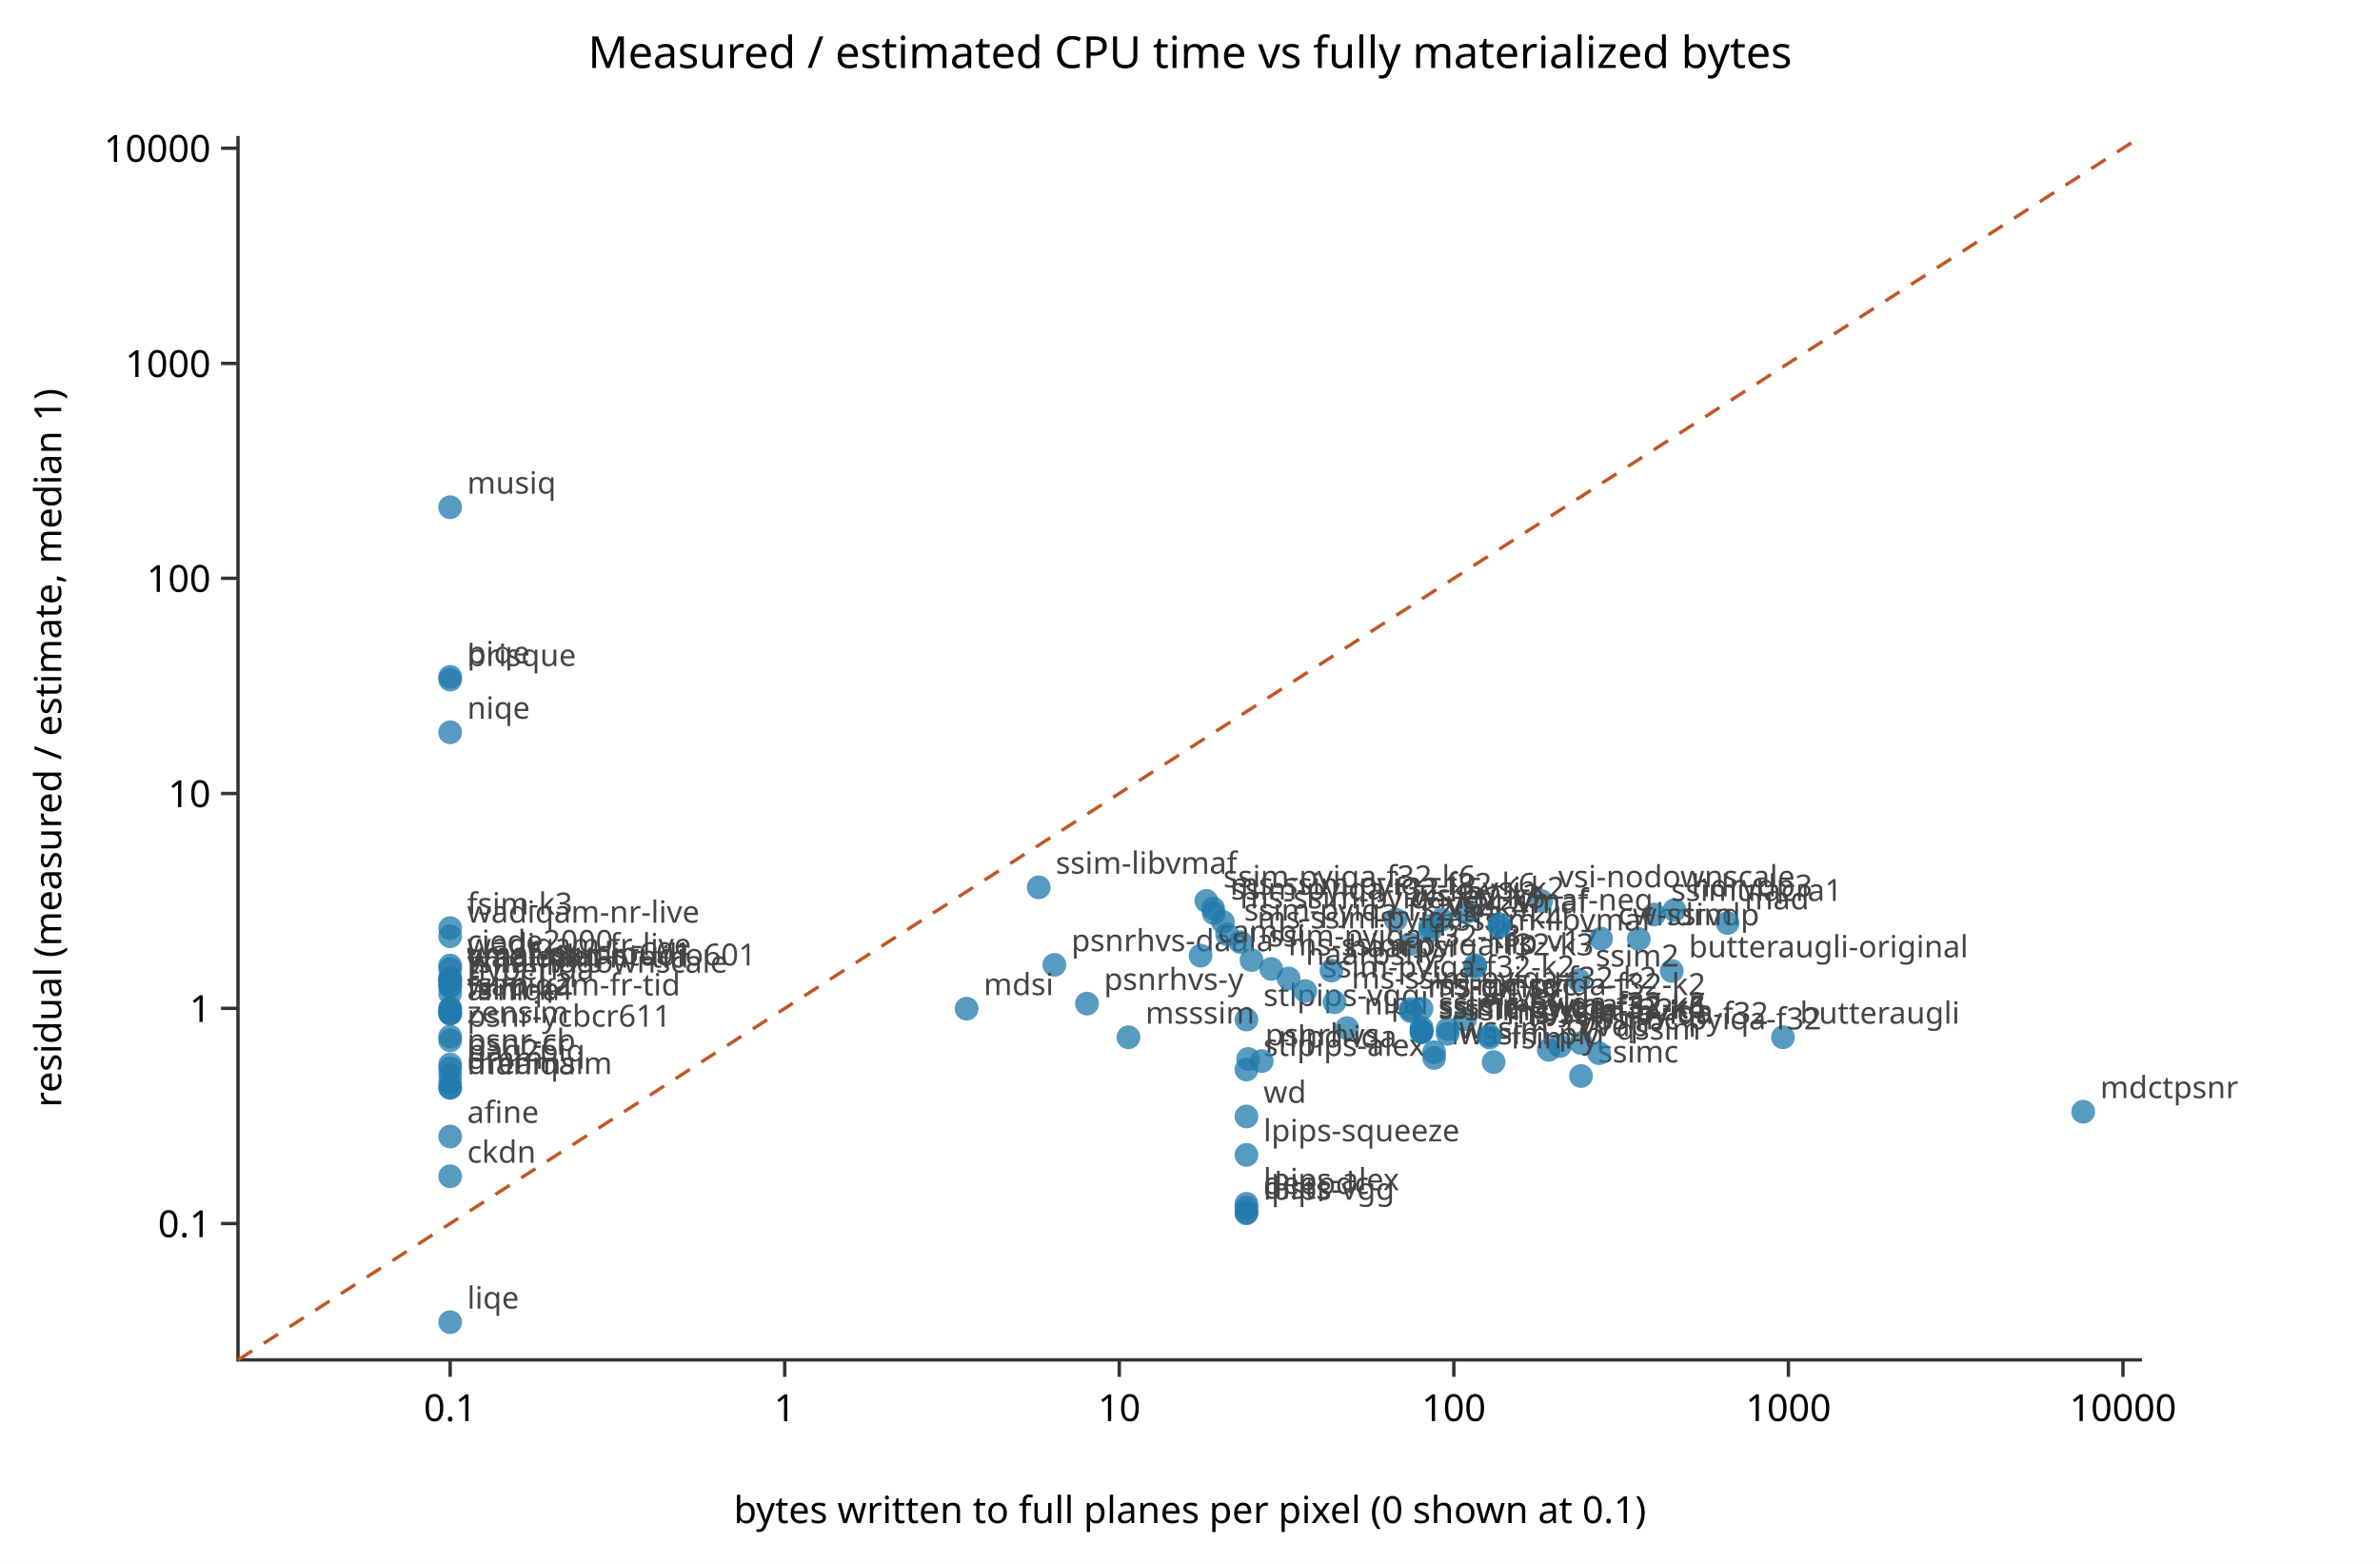
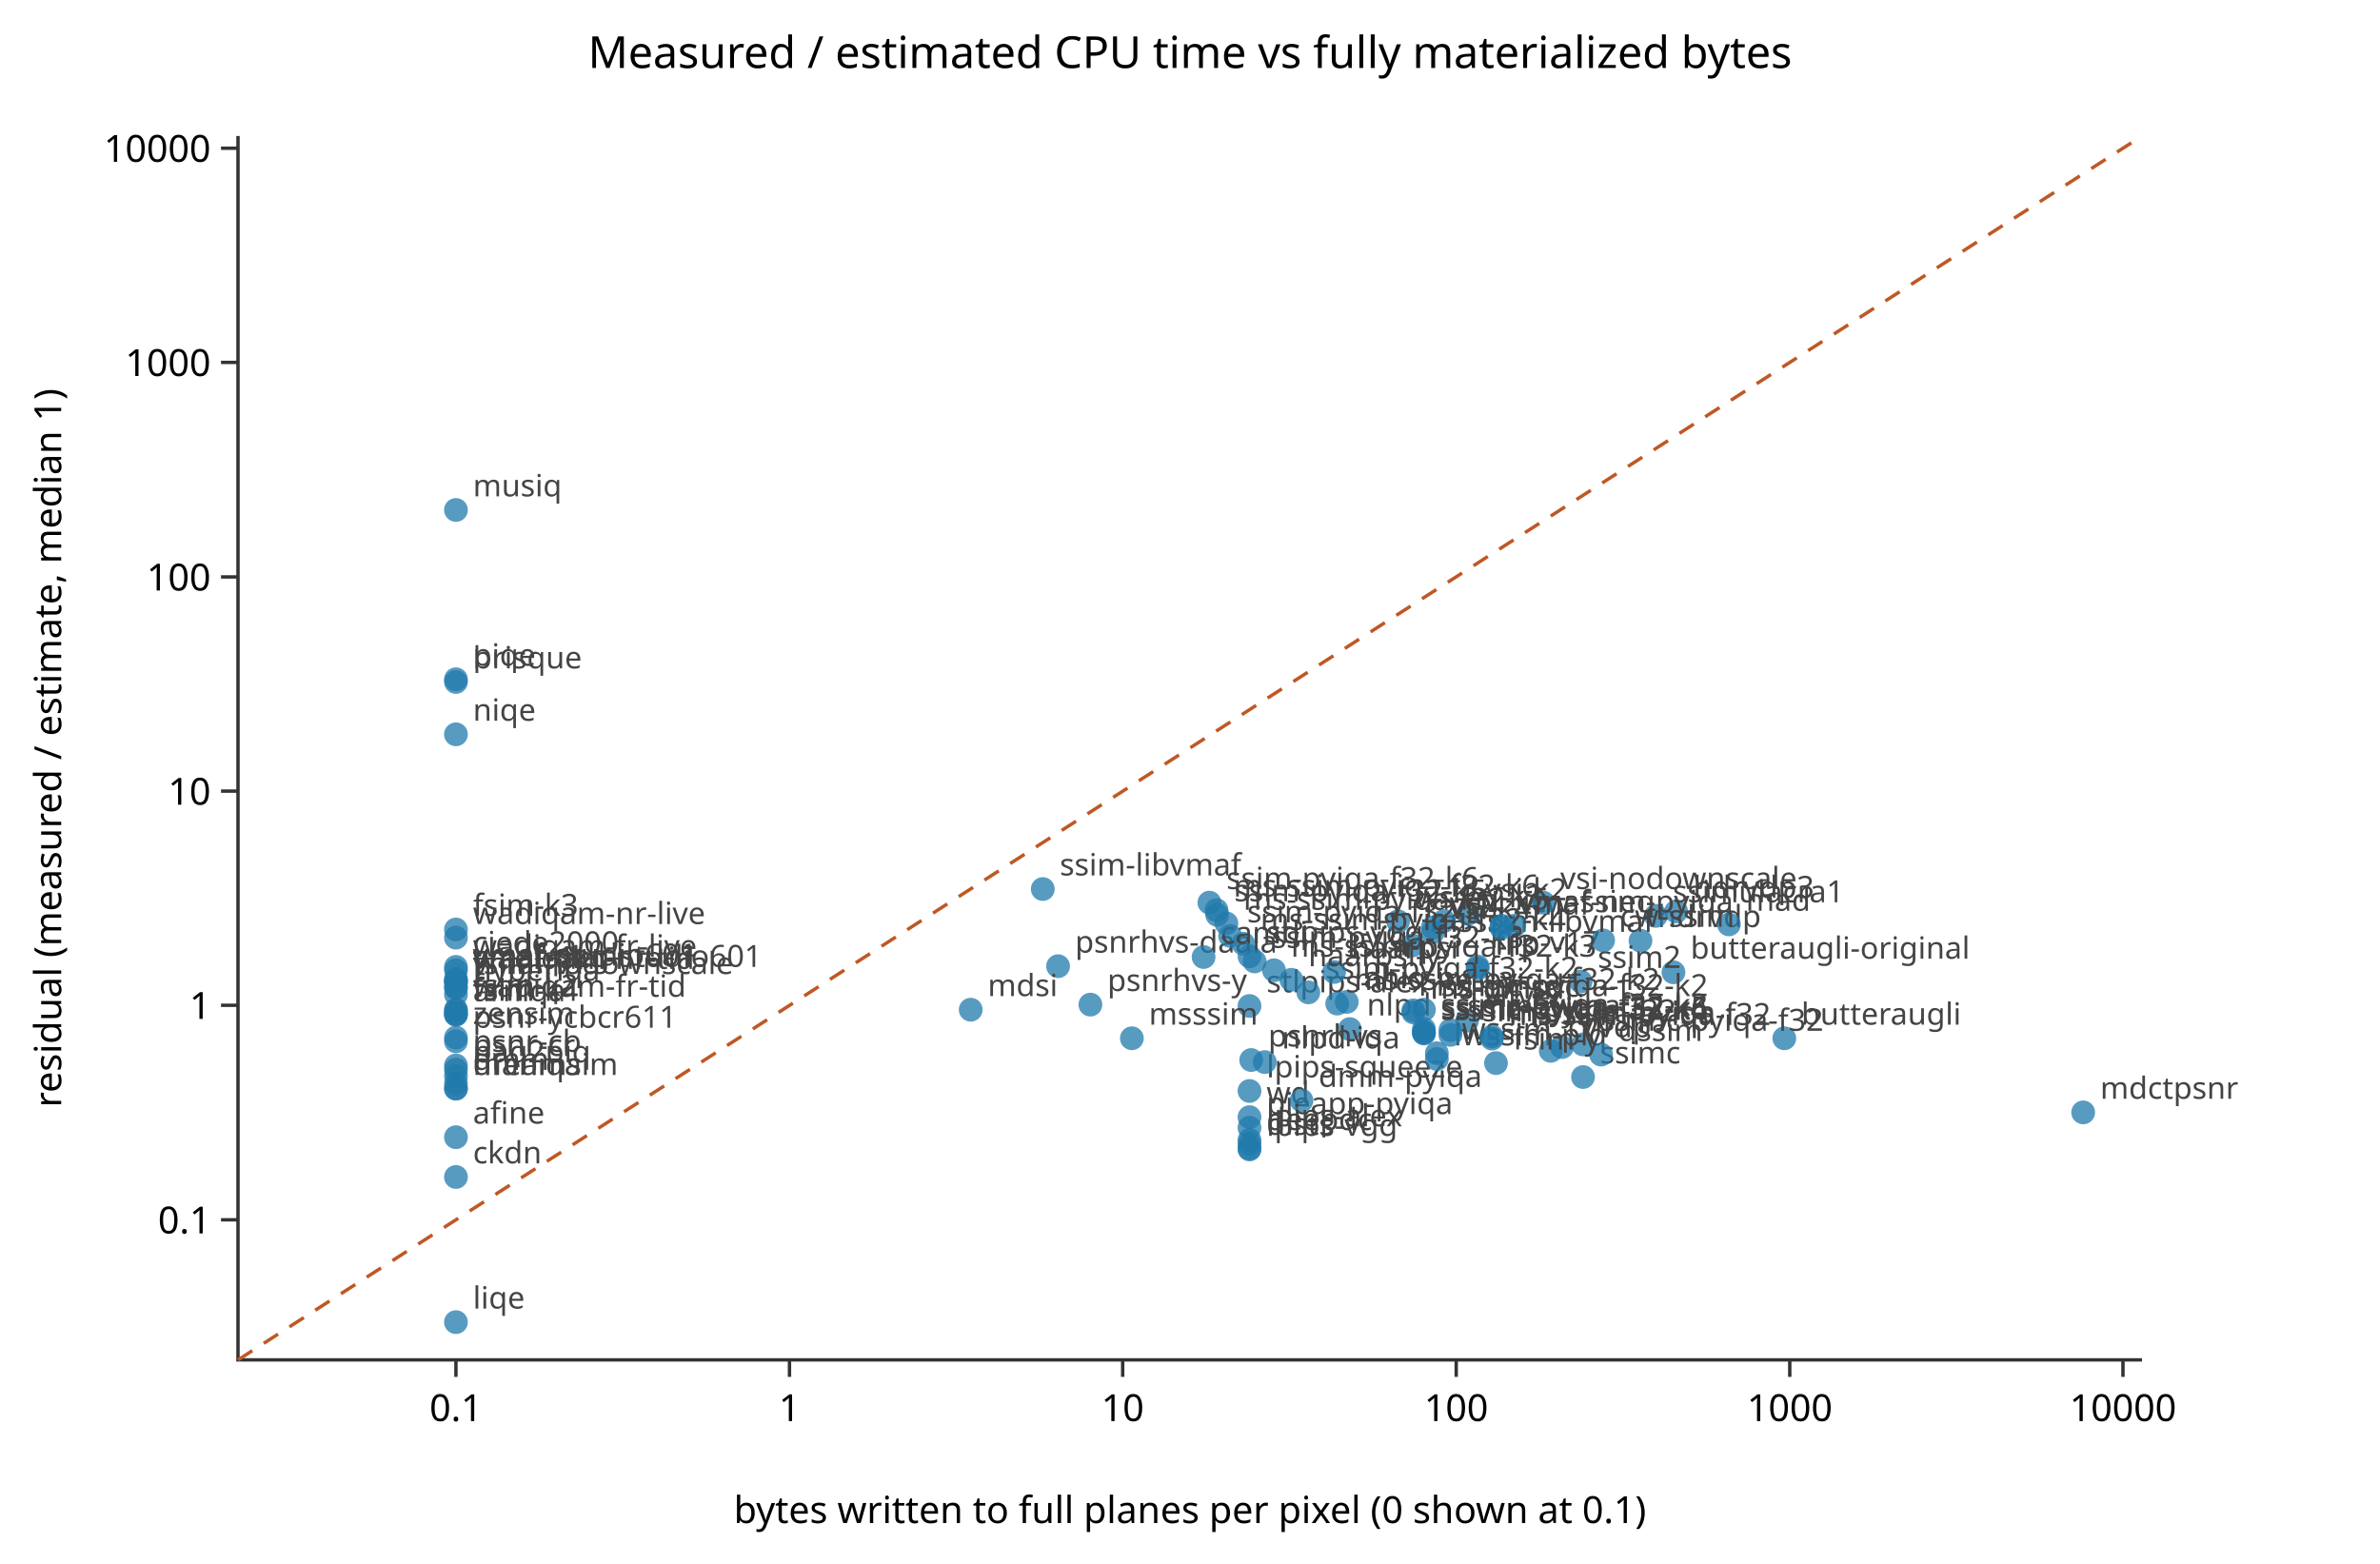
<svg xmlns="http://www.w3.org/2000/svg" viewBox="0 0 700 460" font-family="sans-serif" font-size="11">
  <rect width="700" height="460" fill="white" />
  <text x="350" y="20" text-anchor="middle" font-size="13">Measured / estimated CPU time vs fully materialized bytes</text>
  <path d="M70 40V400H630" fill="none" stroke="#333" />
-   <path d="M132.4 400v5" stroke="#333" />
-   <text x="132.4" y="418" text-anchor="middle">0.1</text>
-   <path d="M230.8 400v5" stroke="#333" />
-   <text x="230.8" y="418" text-anchor="middle">1</text>
-   <path d="M329.2 400v5" stroke="#333" />
-   <text x="329.2" y="418" text-anchor="middle">10</text>
-   <path d="M427.6 400v5" stroke="#333" />
-   <text x="427.6" y="418" text-anchor="middle">100</text>
-   <path d="M526.0 400v5" stroke="#333" />
-   <text x="526.0" y="418" text-anchor="middle">1000</text>
+   <path d="M134.1 400v5" stroke="#333" />
+   <text x="134.1" y="418" text-anchor="middle">0.1</text>
+   <path d="M232.2 400v5" stroke="#333" />
+   <text x="232.2" y="418" text-anchor="middle">1</text>
+   <path d="M330.2 400v5" stroke="#333" />
+   <text x="330.2" y="418" text-anchor="middle">10</text>
+   <path d="M428.3 400v5" stroke="#333" />
+   <text x="428.3" y="418" text-anchor="middle">100</text>
+   <path d="M526.4 400v5" stroke="#333" />
+   <text x="526.4" y="418" text-anchor="middle">1000</text>
  <path d="M624.4 400v5" stroke="#333" />
  <text x="624.4" y="418" text-anchor="middle">10000</text>
-   <path d="M65 359.9h5" stroke="#333" />
-   <text x="62" y="363.9" text-anchor="end">0.1</text>
-   <path d="M65 296.6h5" stroke="#333" />
-   <text x="62" y="300.6" text-anchor="end">1</text>
-   <path d="M65 233.4h5" stroke="#333" />
-   <text x="62" y="237.4" text-anchor="end">10</text>
-   <path d="M65 170.1h5" stroke="#333" />
-   <text x="62" y="174.1" text-anchor="end">100</text>
-   <path d="M65 106.9h5" stroke="#333" />
-   <text x="62" y="110.9" text-anchor="end">1000</text>
+   <path d="M65 358.8h5" stroke="#333" />
+   <text x="62" y="362.8" text-anchor="end">0.1</text>
+   <path d="M65 295.7h5" stroke="#333" />
+   <text x="62" y="299.7" text-anchor="end">1</text>
+   <path d="M65 232.7h5" stroke="#333" />
+   <text x="62" y="236.7" text-anchor="end">10</text>
+   <path d="M65 169.7h5" stroke="#333" />
+   <text x="62" y="173.7" text-anchor="end">100</text>
+   <path d="M65 106.6h5" stroke="#333" />
+   <text x="62" y="110.6" text-anchor="end">1000</text>
  <path d="M65 43.6h5" stroke="#333" />
  <text x="62" y="47.6" text-anchor="end">10000</text>
  <path d="M70.0 400.0L630.0 40.0" stroke="#bf5825" stroke-dasharray="5 4" />
-   <circle cx="366.6" cy="355.2" r="3.5" fill="#2179ac" fill-opacity=".75" />
-   <text x="371.6" y="351.2" font-size="9" fill="#444">deepdc</text>
-   <circle cx="366.6" cy="356.6" r="3.5" fill="#2179ac" fill-opacity=".75" />
-   <text x="371.6" y="352.6" font-size="9" fill="#444">dists</text>
-   <circle cx="366.6" cy="356.9" r="3.5" fill="#2179ac" fill-opacity=".75" />
-   <text x="371.6" y="352.9" font-size="9" fill="#444">lpips-vgg</text>
-   <circle cx="366.6" cy="328.4" r="3.5" fill="#2179ac" fill-opacity=".75" />
-   <text x="371.6" y="324.4" font-size="9" fill="#444">wd</text>
-   <circle cx="132.4" cy="318.4" r="3.5" fill="#2179ac" fill-opacity=".75" />
-   <text x="137.4" y="314.4" font-size="9" fill="#444">dmm</text>
-   <circle cx="132.4" cy="334.3" r="3.5" fill="#2179ac" fill-opacity=".75" />
-   <text x="137.4" y="330.3" font-size="9" fill="#444">afine</text>
-   <circle cx="366.6" cy="299.9" r="3.5" fill="#2179ac" fill-opacity=".75" />
-   <text x="371.6" y="295.9" font-size="9" fill="#444">stlpips-vgg</text>
-   <circle cx="132.4" cy="320.0" r="3.5" fill="#2179ac" fill-opacity=".75" />
-   <text x="137.4" y="316.0" font-size="9" fill="#444">maniqa</text>
-   <circle cx="132.4" cy="292.2" r="3.5" fill="#2179ac" fill-opacity=".75" />
-   <text x="137.4" y="288.2" font-size="9" fill="#444">hyperiqa</text>
-   <circle cx="366.6" cy="314.6" r="3.5" fill="#2179ac" fill-opacity=".75" />
-   <text x="371.6" y="310.6" font-size="9" fill="#444">stlpips-alex</text>
-   <circle cx="132.4" cy="285.0" r="3.5" fill="#2179ac" fill-opacity=".75" />
-   <text x="137.4" y="281.0" font-size="9" fill="#444">wadiqam-fr-live</text>
-   <circle cx="132.4" cy="296.8" r="3.5" fill="#2179ac" fill-opacity=".75" />
-   <text x="137.4" y="292.8" font-size="9" fill="#444">wadiqam-fr-tid</text>
-   <circle cx="132.4" cy="275.4" r="3.5" fill="#2179ac" fill-opacity=".75" />
-   <text x="137.4" y="271.4" font-size="9" fill="#444">wadiqam-nr-live</text>
-   <circle cx="132.4" cy="288.6" r="3.5" fill="#2179ac" fill-opacity=".75" />
-   <text x="137.4" y="284.6" font-size="9" fill="#444">wadiqam-nr-tid</text>
-   <circle cx="132.4" cy="388.9" r="3.5" fill="#2179ac" fill-opacity=".75" />
-   <text x="137.4" y="384.9" font-size="9" fill="#444">liqe</text>
-   <circle cx="366.6" cy="354.1" r="3.5" fill="#2179ac" fill-opacity=".75" />
-   <text x="371.6" y="350.1" font-size="9" fill="#444">lpips-alex</text>
-   <circle cx="132.4" cy="319.9" r="3.5" fill="#2179ac" fill-opacity=".75" />
-   <text x="137.4" y="315.9" font-size="9" fill="#444">dreamsim</text>
-   <circle cx="132.4" cy="316.2" r="3.5" fill="#2179ac" fill-opacity=".75" />
-   <text x="137.4" y="312.2" font-size="9" fill="#444">paq2piq</text>
-   <circle cx="366.6" cy="339.7" r="3.5" fill="#2179ac" fill-opacity=".75" />
-   <text x="371.6" y="335.7" font-size="9" fill="#444">lpips-squeeze</text>
-   <circle cx="132.4" cy="298.2" r="3.5" fill="#2179ac" fill-opacity=".75" />
-   <text x="137.4" y="294.2" font-size="9" fill="#444">arniqa</text>
-   <circle cx="612.7" cy="327.0" r="3.5" fill="#2179ac" fill-opacity=".75" />
-   <text x="617.7" y="323.0" font-size="9" fill="#444">mdctpsnr</text>
-   <circle cx="132.4" cy="346.0" r="3.5" fill="#2179ac" fill-opacity=".75" />
-   <text x="137.4" y="342.0" font-size="9" fill="#444">ckdn</text>
-   <circle cx="482.0" cy="276.2" r="3.5" fill="#2179ac" fill-opacity=".75" />
-   <text x="487.0" y="272.2" font-size="9" fill="#444">hdrvdp</text>
-   <circle cx="508.1" cy="271.5" r="3.5" fill="#2179ac" fill-opacity=".75" />
-   <text x="513.1" y="267.5" font-size="9" fill="#444">mad</text>
-   <circle cx="492.5" cy="267.7" r="3.5" fill="#2179ac" fill-opacity=".75" />
-   <text x="497.5" y="263.7" font-size="9" fill="#444">hdrvdp3</text>
-   <circle cx="132.4" cy="290.1" r="3.5" fill="#2179ac" fill-opacity=".75" />
-   <text x="137.4" y="286.1" font-size="9" fill="#444">fsim-nodownscale</text>
-   <circle cx="486.5" cy="269.0" r="3.5" fill="#2179ac" fill-opacity=".75" />
-   <text x="491.5" y="265.0" font-size="9" fill="#444">ssimulacra1</text>
-   <circle cx="524.4" cy="305.1" r="3.5" fill="#2179ac" fill-opacity=".75" />
-   <text x="529.4" y="301.1" font-size="9" fill="#444">butteraugli</text>
-   <circle cx="491.7" cy="285.6" r="3.5" fill="#2179ac" fill-opacity=".75" />
-   <text x="496.7" y="281.6" font-size="9" fill="#444">butteraugli-original</text>
-   <circle cx="430.9" cy="299.8" r="3.5" fill="#2179ac" fill-opacity=".75" />
-   <text x="435.9" y="295.8" font-size="9" fill="#444">vifvec</text>
-   <circle cx="433.9" cy="284.5" r="3.5" fill="#2179ac" fill-opacity=".75" />
-   <text x="438.9" y="280.5" font-size="9" fill="#444">flip</text>
-   <circle cx="433.9" cy="283.9" r="3.5" fill="#2179ac" fill-opacity=".75" />
-   <text x="438.9" y="279.9" font-size="9" fill="#444">flip-v17</text>
-   <circle cx="464.3" cy="288.3" r="3.5" fill="#2179ac" fill-opacity=".75" />
-   <text x="469.3" y="284.3" font-size="9" fill="#444">ssim2</text>
-   <circle cx="465.0" cy="316.5" r="3.5" fill="#2179ac" fill-opacity=".75" />
-   <text x="470.0" y="312.5" font-size="9" fill="#444">ssimc</text>
-   <circle cx="465.0" cy="306.8" r="3.5" fill="#2179ac" fill-opacity=".75" />
-   <text x="470.0" y="302.8" font-size="9" fill="#444">ssimc-pyiqa-f32</text>
-   <circle cx="132.4" cy="304.9" r="3.5" fill="#2179ac" fill-opacity=".75" />
-   <text x="137.4" y="300.9" font-size="9" fill="#444">zensim</text>
-   <circle cx="458.8" cy="307.7" r="3.5" fill="#2179ac" fill-opacity=".75" />
-   <text x="463.8" y="303.7" font-size="9" fill="#444">vif</text>
-   <circle cx="421.8" cy="309.5" r="3.5" fill="#2179ac" fill-opacity=".75" />
-   <text x="426.8" y="305.5" font-size="9" fill="#444">iwssim</text>
-   <circle cx="421.8" cy="311.2" r="3.5" fill="#2179ac" fill-opacity=".75" />
-   <text x="426.8" y="307.2" font-size="9" fill="#444">iwssim-piq</text>
-   <circle cx="132.4" cy="296.6" r="3.5" fill="#2179ac" fill-opacity=".75" />
-   <text x="137.4" y="292.6" font-size="9" fill="#444">fsim-k2</text>
-   <circle cx="470.3" cy="309.8" r="3.5" fill="#2179ac" fill-opacity=".75" />
-   <text x="475.3" y="305.8" font-size="9" fill="#444">dssim</text>
-   <circle cx="455.5" cy="308.8" r="3.5" fill="#2179ac" fill-opacity=".75" />
-   <text x="460.5" y="304.8" font-size="9" fill="#444">cvvdp</text>
-   <circle cx="438.1" cy="304.6" r="3.5" fill="#2179ac" fill-opacity=".75" />
-   <text x="443.1" y="300.6" font-size="9" fill="#444">ms-ssim-pyiqa</text>
-   <circle cx="438.1" cy="305.2" r="3.5" fill="#2179ac" fill-opacity=".75" />
-   <text x="443.1" y="301.2" font-size="9" fill="#444">ms-ssim-pyiqa-f32</text>
-   <circle cx="470.9" cy="276.1" r="3.5" fill="#2179ac" fill-opacity=".75" />
-   <text x="475.9" y="272.1" font-size="9" fill="#444">cw-ssim</text>
-   <circle cx="414.7" cy="277.7" r="3.5" fill="#2179ac" fill-opacity=".75" />
-   <text x="419.7" y="273.7" font-size="9" fill="#444">msssim-libvmaf</text>
-   <circle cx="425.8" cy="302.7" r="3.5" fill="#2179ac" fill-opacity=".75" />
-   <text x="430.8" y="298.7" font-size="9" fill="#444">ssim-pyiqa</text>
-   <circle cx="425.8" cy="304.1" r="3.5" fill="#2179ac" fill-opacity=".75" />
-   <text x="430.8" y="300.1" font-size="9" fill="#444">ssim-pyiqa-f32</text>
-   <circle cx="132.4" cy="273.0" r="3.5" fill="#2179ac" fill-opacity=".75" />
-   <text x="137.4" y="269.0" font-size="9" fill="#444">fsim-k3</text>
-   <circle cx="396.2" cy="302.4" r="3.5" fill="#2179ac" fill-opacity=".75" />
-   <text x="401.2" y="298.4" font-size="9" fill="#444">nlpd</text>
-   <circle cx="331.9" cy="305.1" r="3.5" fill="#2179ac" fill-opacity=".75" />
-   <text x="336.9" y="301.1" font-size="9" fill="#444">msssim</text>
-   <circle cx="418.1" cy="296.7" r="3.5" fill="#2179ac" fill-opacity=".75" />
-   <text x="423.1" y="292.7" font-size="9" fill="#444">ssimc-pyiqa-f32-k2</text>
-   <circle cx="418.1" cy="302.3" r="3.5" fill="#2179ac" fill-opacity=".75" />
-   <text x="423.1" y="298.3" font-size="9" fill="#444">ssimc-pyiqa-f32-k3</text>
-   <circle cx="439.3" cy="312.4" r="3.5" fill="#2179ac" fill-opacity=".75" />
-   <text x="444.3" y="308.4" font-size="9" fill="#444">fsim-y</text>
-   <circle cx="418.1" cy="303.7" r="3.5" fill="#2179ac" fill-opacity=".75" />
-   <text x="423.1" y="299.7" font-size="9" fill="#444">ssimc-pyiqa-f32-k4</text>
-   <circle cx="132.4" cy="199.9" r="3.5" fill="#2179ac" fill-opacity=".75" />
-   <text x="137.4" y="195.9" font-size="9" fill="#444">brisque</text>
-   <circle cx="132.4" cy="149.2" r="3.5" fill="#2179ac" fill-opacity=".75" />
-   <text x="137.4" y="145.2" font-size="9" fill="#444">musiq</text>
-   <circle cx="418.1" cy="303.2" r="3.5" fill="#2179ac" fill-opacity=".75" />
-   <text x="423.1" y="299.2" font-size="9" fill="#444">ssimc-pyiqa-f32-k5</text>
-   <circle cx="418.1" cy="303.5" r="3.5" fill="#2179ac" fill-opacity=".75" />
-   <text x="423.1" y="299.5" font-size="9" fill="#444">ssimc-pyiqa-f32-k6</text>
-   <circle cx="453.3" cy="265.0" r="3.5" fill="#2179ac" fill-opacity=".75" />
-   <text x="458.3" y="261.0" font-size="9" fill="#444">vsi-nodownscale</text>
-   <circle cx="367.1" cy="311.5" r="3.5" fill="#2179ac" fill-opacity=".75" />
-   <text x="372.1" y="307.5" font-size="9" fill="#444">psnrhvs</text>
-   <circle cx="310.1" cy="283.8" r="3.5" fill="#2179ac" fill-opacity=".75" />
-   <text x="315.1" y="279.8" font-size="9" fill="#444">psnrhvs-daala</text>
-   <circle cx="132.4" cy="297.8" r="3.5" fill="#2179ac" fill-opacity=".75" />
-   <text x="137.4" y="293.8" font-size="9" fill="#444">fsim</text>
-   <circle cx="132.4" cy="298.1" r="3.5" fill="#2179ac" fill-opacity=".75" />
-   <text x="137.4" y="294.1" font-size="9" fill="#444">fsim-k4</text>
-   <circle cx="431.1" cy="268.4" r="3.5" fill="#2179ac" fill-opacity=".75" />
-   <text x="436.1" y="264.4" font-size="9" fill="#444">vsi-k2</text>
-   <circle cx="132.4" cy="215.4" r="3.5" fill="#2179ac" fill-opacity=".75" />
-   <text x="137.4" y="211.4" font-size="9" fill="#444">niqe</text>
-   <circle cx="424.0" cy="270.5" r="3.5" fill="#2179ac" fill-opacity=".75" />
-   <text x="429.0" y="266.5" font-size="9" fill="#444">vsi-k3</text>
-   <circle cx="410.5" cy="270.5" r="3.5" fill="#2179ac" fill-opacity=".75" />
-   <text x="415.5" y="266.5" font-size="9" fill="#444">ws-hv</text>
-   <circle cx="420.6" cy="272.4" r="3.5" fill="#2179ac" fill-opacity=".75" />
-   <text x="425.6" y="268.4" font-size="9" fill="#444">vsi</text>
-   <circle cx="420.6" cy="273.8" r="3.5" fill="#2179ac" fill-opacity=".75" />
-   <text x="425.6" y="269.8" font-size="9" fill="#444">vsi-k4</text>
-   <circle cx="132.4" cy="290.1" r="3.5" fill="#2179ac" fill-opacity=".75" />
-   <text x="137.4" y="286.1" font-size="9" fill="#444">vmaf-v1</text>
-   <circle cx="132.4" cy="284.0" r="3.5" fill="#2179ac" fill-opacity=".75" />
-   <text x="137.4" y="280.0" font-size="9" fill="#444">ciede2000</text>
-   <circle cx="392.5" cy="294.8" r="3.5" fill="#2179ac" fill-opacity=".75" />
-   <text x="397.5" y="290.8" font-size="9" fill="#444">ms-ssim-pyiqa-f32-k2</text>
-   <circle cx="414.9" cy="297.4" r="3.5" fill="#2179ac" fill-opacity=".75" />
-   <text x="419.9" y="293.4" font-size="9" fill="#444">ms-gmsd</text>
-   <circle cx="414.9" cy="296.8" r="3.5" fill="#2179ac" fill-opacity=".75" />
-   <text x="419.9" y="292.8" font-size="9" fill="#444">ms-gmsdc</text>
-   <circle cx="371.1" cy="312.1" r="3.5" fill="#2179ac" fill-opacity=".75" />
-   <text x="376.1" y="308.1" font-size="9" fill="#444">nlpd-iqa</text>
-   <circle cx="383.9" cy="291.5" r="3.5" fill="#2179ac" fill-opacity=".75" />
-   <text x="388.9" y="287.5" font-size="9" fill="#444">ssim-pyiqa-f32-k2</text>
-   <circle cx="132.4" cy="306.0" r="3.5" fill="#2179ac" fill-opacity=".75" />
-   <text x="137.4" y="302.0" font-size="9" fill="#444">psnr-ycbcr611</text>
-   <circle cx="319.7" cy="295.2" r="3.5" fill="#2179ac" fill-opacity=".75" />
-   <text x="324.7" y="291.2" font-size="9" fill="#444">psnrhvs-y</text>
-   <circle cx="391.6" cy="285.5" r="3.5" fill="#2179ac" fill-opacity=".75" />
-   <text x="396.6" y="281.5" font-size="9" fill="#444">haarpsi</text>
-   <circle cx="373.9" cy="285.0" r="3.5" fill="#2179ac" fill-opacity=".75" />
-   <text x="378.9" y="281.0" font-size="9" fill="#444">ms-ssim-pyiqa-f32-k3</text>
-   <circle cx="379.0" cy="287.8" r="3.5" fill="#2179ac" fill-opacity=".75" />
-   <text x="384.0" y="283.8" font-size="9" fill="#444">haarpsi-y</text>
-   <circle cx="368.1" cy="282.4" r="3.5" fill="#2179ac" fill-opacity=".75" />
-   <text x="373.1" y="278.4" font-size="9" fill="#444">ssim-pyiqa-f32-k3</text>
-   <circle cx="364.8" cy="277.1" r="3.5" fill="#2179ac" fill-opacity=".75" />
-   <text x="369.8" y="273.1" font-size="9" fill="#444">ms-ssim-pyiqa-f32-k4</text>
-   <circle cx="132.4" cy="288.4" r="3.5" fill="#2179ac" fill-opacity=".75" />
-   <text x="137.4" y="284.4" font-size="9" fill="#444">vmaf-4k</text>
-   <circle cx="132.4" cy="288.0" r="3.5" fill="#2179ac" fill-opacity=".75" />
-   <text x="137.4" y="284.0" font-size="9" fill="#444">vmaf-neg-studio601</text>
-   <circle cx="132.4" cy="287.6" r="3.5" fill="#2179ac" fill-opacity=".75" />
-   <text x="137.4" y="283.6" font-size="9" fill="#444">vmaf-studio601</text>
-   <circle cx="132.4" cy="313.1" r="3.5" fill="#2179ac" fill-opacity=".75" />
-   <text x="137.4" y="309.1" font-size="9" fill="#444">psnr-cb</text>
-   <circle cx="132.4" cy="314.3" r="3.5" fill="#2179ac" fill-opacity=".75" />
-   <text x="137.4" y="310.3" font-size="9" fill="#444">psnr-cr</text>
-   <circle cx="132.4" cy="199.1" r="3.5" fill="#2179ac" fill-opacity=".75" />
-   <text x="137.4" y="195.1" font-size="9" fill="#444">piqe</text>
-   <circle cx="360.9" cy="274.8" r="3.5" fill="#2179ac" fill-opacity=".75" />
-   <text x="365.9" y="270.8" font-size="9" fill="#444">ssim-pyiqa-f32-k4</text>
-   <circle cx="305.5" cy="261.0" r="3.5" fill="#2179ac" fill-opacity=".75" />
-   <text x="310.5" y="257.0" font-size="9" fill="#444">ssim-libvmaf</text>
-   <circle cx="353.1" cy="281.1" r="3.5" fill="#2179ac" fill-opacity=".75" />
-   <text x="358.1" y="277.1" font-size="9" fill="#444">cambi</text>
-   <circle cx="359.7" cy="271.2" r="3.5" fill="#2179ac" fill-opacity=".75" />
-   <text x="364.7" y="267.2" font-size="9" fill="#444">ms-ssim-pyiqa-f32-k5</text>
-   <circle cx="357.0" cy="268.6" r="3.5" fill="#2179ac" fill-opacity=".75" />
-   <text x="362.0" y="264.6" font-size="9" fill="#444">ssim-pyiqa-f32-k5</text>
-   <circle cx="356.8" cy="267.2" r="3.5" fill="#2179ac" fill-opacity=".75" />
-   <text x="361.8" y="263.2" font-size="9" fill="#444">ms-ssim-pyiqa-f32-k6</text>
-   <circle cx="354.8" cy="265.0" r="3.5" fill="#2179ac" fill-opacity=".75" />
-   <text x="359.8" y="261.0" font-size="9" fill="#444">ssim-pyiqa-f32-k6</text>
-   <circle cx="441.0" cy="272.6" r="3.5" fill="#2179ac" fill-opacity=".75" />
-   <text x="446.0" y="268.6" font-size="9" fill="#444">vmaf</text>
-   <circle cx="441.0" cy="271.8" r="3.5" fill="#2179ac" fill-opacity=".75" />
-   <text x="446.0" y="267.8" font-size="9" fill="#444">vmaf-neg</text>
-   <circle cx="284.3" cy="296.7" r="3.5" fill="#2179ac" fill-opacity=".75" />
-   <text x="289.3" y="292.7" font-size="9" fill="#444">mdsi</text>
+   <circle cx="396.1" cy="294.7" r="3.5" fill="#2179ac" fill-opacity=".75" />
+   <text x="401.1" y="290.7" font-size="9" fill="#444">ahiq-pyiqa</text>
+   <circle cx="367.5" cy="331.7" r="3.5" fill="#2179ac" fill-opacity=".75" />
+   <text x="372.5" y="327.7" font-size="9" fill="#444">pieapp-pyiqa</text>
+   <circle cx="367.5" cy="336.4" r="3.5" fill="#2179ac" fill-opacity=".75" />
+   <text x="372.5" y="332.4" font-size="9" fill="#444">deepdc</text>
+   <circle cx="367.5" cy="337.8" r="3.5" fill="#2179ac" fill-opacity=".75" />
+   <text x="372.5" y="333.8" font-size="9" fill="#444">dists</text>
+   <circle cx="367.5" cy="338.1" r="3.5" fill="#2179ac" fill-opacity=".75" />
+   <text x="372.5" y="334.1" font-size="9" fill="#444">lpips-vgg</text>
+   <circle cx="367.5" cy="328.6" r="3.5" fill="#2179ac" fill-opacity=".75" />
+   <text x="372.5" y="324.6" font-size="9" fill="#444">wd</text>
+   <circle cx="382.8" cy="323.7" r="3.5" fill="#2179ac" fill-opacity=".75" />
+   <text x="387.8" y="319.7" font-size="9" fill="#444">dmm-pyiqa</text>
+   <circle cx="134.1" cy="318.7" r="3.5" fill="#2179ac" fill-opacity=".75" />
+   <text x="139.1" y="314.7" font-size="9" fill="#444">dmm</text>
+   <circle cx="134.1" cy="334.5" r="3.5" fill="#2179ac" fill-opacity=".75" />
+   <text x="139.1" y="330.5" font-size="9" fill="#444">afine</text>
+   <circle cx="134.1" cy="320.2" r="3.5" fill="#2179ac" fill-opacity=".75" />
+   <text x="139.1" y="316.2" font-size="9" fill="#444">maniqa</text>
+   <circle cx="134.1" cy="292.5" r="3.5" fill="#2179ac" fill-opacity=".75" />
+   <text x="139.1" y="288.5" font-size="9" fill="#444">hyperiqa</text>
+   <circle cx="367.5" cy="281.3" r="3.5" fill="#2179ac" fill-opacity=".75" />
+   <text x="372.5" y="277.3" font-size="9" fill="#444">stlpips-vgg</text>
+   <circle cx="134.1" cy="285.4" r="3.5" fill="#2179ac" fill-opacity=".75" />
+   <text x="139.1" y="281.4" font-size="9" fill="#444">wadiqam-fr-live</text>
+   <circle cx="134.1" cy="297.2" r="3.5" fill="#2179ac" fill-opacity=".75" />
+   <text x="139.1" y="293.2" font-size="9" fill="#444">wadiqam-fr-tid</text>
+   <circle cx="134.1" cy="275.8" r="3.5" fill="#2179ac" fill-opacity=".75" />
+   <text x="139.1" y="271.8" font-size="9" fill="#444">wadiqam-nr-live</text>
+   <circle cx="134.1" cy="289.0" r="3.5" fill="#2179ac" fill-opacity=".75" />
+   <text x="139.1" y="285.0" font-size="9" fill="#444">wadiqam-nr-tid</text>
+   <circle cx="134.1" cy="388.9" r="3.5" fill="#2179ac" fill-opacity=".75" />
+   <text x="139.1" y="384.9" font-size="9" fill="#444">liqe</text>
+   <circle cx="134.1" cy="320.2" r="3.5" fill="#2179ac" fill-opacity=".75" />
+   <text x="139.1" y="316.2" font-size="9" fill="#444">dreamsim</text>
+   <circle cx="367.5" cy="295.9" r="3.5" fill="#2179ac" fill-opacity=".75" />
+   <text x="372.5" y="291.9" font-size="9" fill="#444">stlpips-alex</text>
+   <circle cx="134.1" cy="316.5" r="3.5" fill="#2179ac" fill-opacity=".75" />
+   <text x="139.1" y="312.5" font-size="9" fill="#444">paq2piq</text>
+   <circle cx="367.5" cy="335.3" r="3.5" fill="#2179ac" fill-opacity=".75" />
+   <text x="372.5" y="331.3" font-size="9" fill="#444">lpips-alex</text>
+   <circle cx="134.1" cy="298.5" r="3.5" fill="#2179ac" fill-opacity=".75" />
+   <text x="139.1" y="294.5" font-size="9" fill="#444">arniqa</text>
+   <circle cx="367.5" cy="320.9" r="3.5" fill="#2179ac" fill-opacity=".75" />
+   <text x="372.5" y="316.9" font-size="9" fill="#444">lpips-squeeze</text>
+   <circle cx="612.7" cy="327.2" r="3.5" fill="#2179ac" fill-opacity=".75" />
+   <text x="617.7" y="323.2" font-size="9" fill="#444">mdctpsnr</text>
+   <circle cx="134.1" cy="346.2" r="3.5" fill="#2179ac" fill-opacity=".75" />
+   <text x="139.1" y="342.2" font-size="9" fill="#444">ckdn</text>
+   <circle cx="482.5" cy="276.7" r="3.5" fill="#2179ac" fill-opacity=".75" />
+   <text x="487.5" y="272.7" font-size="9" fill="#444">hdrvdp</text>
+   <circle cx="508.5" cy="271.9" r="3.5" fill="#2179ac" fill-opacity=".75" />
+   <text x="513.5" y="267.9" font-size="9" fill="#444">mad</text>
+   <circle cx="493.0" cy="268.1" r="3.5" fill="#2179ac" fill-opacity=".75" />
+   <text x="498.0" y="264.1" font-size="9" fill="#444">hdrvdp3</text>
+   <circle cx="134.1" cy="290.5" r="3.5" fill="#2179ac" fill-opacity=".75" />
+   <text x="139.1" y="286.5" font-size="9" fill="#444">fsim-nodownscale</text>
+   <circle cx="487.0" cy="269.4" r="3.5" fill="#2179ac" fill-opacity=".75" />
+   <text x="492.0" y="265.4" font-size="9" fill="#444">ssimulacra1</text>
+   <circle cx="524.8" cy="305.4" r="3.5" fill="#2179ac" fill-opacity=".75" />
+   <text x="529.8" y="301.4" font-size="9" fill="#444">butteraugli</text>
+   <circle cx="492.2" cy="286.0" r="3.5" fill="#2179ac" fill-opacity=".75" />
+   <text x="497.2" y="282.0" font-size="9" fill="#444">butteraugli-original</text>
+   <circle cx="431.5" cy="300.2" r="3.5" fill="#2179ac" fill-opacity=".75" />
+   <text x="436.5" y="296.2" font-size="9" fill="#444">vifvec</text>
+   <circle cx="434.6" cy="284.9" r="3.5" fill="#2179ac" fill-opacity=".75" />
+   <text x="439.6" y="280.9" font-size="9" fill="#444">flip</text>
+   <circle cx="434.6" cy="284.3" r="3.5" fill="#2179ac" fill-opacity=".75" />
+   <text x="439.6" y="280.3" font-size="9" fill="#444">flip-v17</text>
+   <circle cx="464.9" cy="288.7" r="3.5" fill="#2179ac" fill-opacity=".75" />
+   <text x="469.9" y="284.7" font-size="9" fill="#444">ssim2</text>
+   <circle cx="465.6" cy="316.8" r="3.5" fill="#2179ac" fill-opacity=".75" />
+   <text x="470.6" y="312.8" font-size="9" fill="#444">ssimc</text>
+   <circle cx="465.6" cy="307.2" r="3.5" fill="#2179ac" fill-opacity=".75" />
+   <text x="470.6" y="303.2" font-size="9" fill="#444">ssimc-pyiqa-f32</text>
+   <circle cx="134.1" cy="305.2" r="3.5" fill="#2179ac" fill-opacity=".75" />
+   <text x="139.1" y="301.2" font-size="9" fill="#444">zensim</text>
+   <circle cx="459.4" cy="308.0" r="3.5" fill="#2179ac" fill-opacity=".75" />
+   <text x="464.4" y="304.0" font-size="9" fill="#444">vif</text>
+   <circle cx="422.6" cy="309.8" r="3.5" fill="#2179ac" fill-opacity=".75" />
+   <text x="427.6" y="305.8" font-size="9" fill="#444">iwssim</text>
+   <circle cx="422.6" cy="311.5" r="3.5" fill="#2179ac" fill-opacity=".75" />
+   <text x="427.6" y="307.5" font-size="9" fill="#444">iwssim-piq</text>
+   <circle cx="134.1" cy="297.0" r="3.5" fill="#2179ac" fill-opacity=".75" />
+   <text x="139.1" y="293.0" font-size="9" fill="#444">fsim-k2</text>
+   <circle cx="470.9" cy="310.2" r="3.5" fill="#2179ac" fill-opacity=".75" />
+   <text x="475.9" y="306.2" font-size="9" fill="#444">dssim</text>
+   <circle cx="456.1" cy="309.1" r="3.5" fill="#2179ac" fill-opacity=".75" />
+   <text x="461.1" y="305.1" font-size="9" fill="#444">cvvdp</text>
+   <circle cx="438.8" cy="304.9" r="3.5" fill="#2179ac" fill-opacity=".75" />
+   <text x="443.8" y="300.9" font-size="9" fill="#444">ms-ssim-pyiqa</text>
+   <circle cx="438.8" cy="305.5" r="3.5" fill="#2179ac" fill-opacity=".75" />
+   <text x="443.8" y="301.5" font-size="9" fill="#444">ms-ssim-pyiqa-f32</text>
+   <circle cx="471.5" cy="276.6" r="3.5" fill="#2179ac" fill-opacity=".75" />
+   <text x="476.5" y="272.6" font-size="9" fill="#444">cw-ssim</text>
+   <circle cx="415.4" cy="278.1" r="3.5" fill="#2179ac" fill-opacity=".75" />
+   <text x="420.4" y="274.1" font-size="9" fill="#444">msssim-libvmaf</text>
+   <circle cx="426.6" cy="303.0" r="3.5" fill="#2179ac" fill-opacity=".75" />
+   <text x="431.6" y="299.0" font-size="9" fill="#444">ssim-pyiqa</text>
+   <circle cx="426.6" cy="304.4" r="3.5" fill="#2179ac" fill-opacity=".75" />
+   <text x="431.6" y="300.4" font-size="9" fill="#444">ssim-pyiqa-f32</text>
+   <circle cx="134.1" cy="273.4" r="3.5" fill="#2179ac" fill-opacity=".75" />
+   <text x="139.1" y="269.4" font-size="9" fill="#444">fsim-k3</text>
+   <circle cx="397.0" cy="302.7" r="3.5" fill="#2179ac" fill-opacity=".75" />
+   <text x="402.0" y="298.7" font-size="9" fill="#444">nlpd</text>
+   <circle cx="332.9" cy="305.4" r="3.5" fill="#2179ac" fill-opacity=".75" />
+   <text x="337.9" y="301.4" font-size="9" fill="#444">msssim</text>
+   <circle cx="418.8" cy="297.0" r="3.5" fill="#2179ac" fill-opacity=".75" />
+   <text x="423.8" y="293.0" font-size="9" fill="#444">ssimc-pyiqa-f32-k2</text>
+   <circle cx="418.8" cy="302.7" r="3.5" fill="#2179ac" fill-opacity=".75" />
+   <text x="423.8" y="298.7" font-size="9" fill="#444">ssimc-pyiqa-f32-k3</text>
+   <circle cx="440.0" cy="312.7" r="3.5" fill="#2179ac" fill-opacity=".75" />
+   <text x="445.0" y="308.7" font-size="9" fill="#444">fsim-y</text>
+   <circle cx="418.8" cy="304.0" r="3.5" fill="#2179ac" fill-opacity=".75" />
+   <text x="423.8" y="300.0" font-size="9" fill="#444">ssimc-pyiqa-f32-k4</text>
+   <circle cx="134.1" cy="200.6" r="3.5" fill="#2179ac" fill-opacity=".75" />
+   <text x="139.1" y="196.6" font-size="9" fill="#444">brisque</text>
+   <circle cx="134.1" cy="150.0" r="3.5" fill="#2179ac" fill-opacity=".75" />
+   <text x="139.1" y="146.0" font-size="9" fill="#444">musiq</text>
+   <circle cx="418.8" cy="303.5" r="3.5" fill="#2179ac" fill-opacity=".75" />
+   <text x="423.8" y="299.5" font-size="9" fill="#444">ssimc-pyiqa-f32-k5</text>
+   <circle cx="418.8" cy="303.8" r="3.5" fill="#2179ac" fill-opacity=".75" />
+   <text x="423.8" y="299.8" font-size="9" fill="#444">ssimc-pyiqa-f32-k6</text>
+   <circle cx="445.4" cy="272.3" r="3.5" fill="#2179ac" fill-opacity=".75" />
+   <text x="450.4" y="268.3" font-size="9" fill="#444">cw-ssim-pyiqa</text>
+   <circle cx="453.9" cy="265.5" r="3.5" fill="#2179ac" fill-opacity=".75" />
+   <text x="458.9" y="261.5" font-size="9" fill="#444">vsi-nodownscale</text>
+   <circle cx="368.0" cy="311.8" r="3.5" fill="#2179ac" fill-opacity=".75" />
+   <text x="373.0" y="307.8" font-size="9" fill="#444">psnrhvs</text>
+   <circle cx="311.2" cy="284.2" r="3.5" fill="#2179ac" fill-opacity=".75" />
+   <text x="316.2" y="280.2" font-size="9" fill="#444">psnrhvs-daala</text>
+   <circle cx="134.1" cy="298.1" r="3.5" fill="#2179ac" fill-opacity=".75" />
+   <text x="139.1" y="294.1" font-size="9" fill="#444">fsim</text>
+   <circle cx="134.1" cy="298.4" r="3.5" fill="#2179ac" fill-opacity=".75" />
+   <text x="139.1" y="294.4" font-size="9" fill="#444">fsim-k4</text>
+   <circle cx="431.8" cy="268.8" r="3.5" fill="#2179ac" fill-opacity=".75" />
+   <text x="436.8" y="264.8" font-size="9" fill="#444">vsi-k2</text>
+   <circle cx="134.1" cy="216.0" r="3.5" fill="#2179ac" fill-opacity=".75" />
+   <text x="139.1" y="212.0" font-size="9" fill="#444">niqe</text>
+   <circle cx="424.7" cy="270.9" r="3.5" fill="#2179ac" fill-opacity=".75" />
+   <text x="429.7" y="266.9" font-size="9" fill="#444">vsi-k3</text>
+   <circle cx="411.2" cy="271.0" r="3.5" fill="#2179ac" fill-opacity=".75" />
+   <text x="416.2" y="267.0" font-size="9" fill="#444">ws-hv</text>
+   <circle cx="421.4" cy="272.8" r="3.5" fill="#2179ac" fill-opacity=".75" />
+   <text x="426.4" y="268.8" font-size="9" fill="#444">vsi</text>
+   <circle cx="421.4" cy="274.3" r="3.5" fill="#2179ac" fill-opacity=".75" />
+   <text x="426.4" y="270.3" font-size="9" fill="#444">vsi-k4</text>
+   <circle cx="134.1" cy="290.5" r="3.5" fill="#2179ac" fill-opacity=".75" />
+   <text x="139.1" y="286.5" font-size="9" fill="#444">vmaf-v1</text>
+   <circle cx="134.1" cy="284.4" r="3.5" fill="#2179ac" fill-opacity=".75" />
+   <text x="139.1" y="280.4" font-size="9" fill="#444">ciede2000</text>
+   <circle cx="393.3" cy="295.2" r="3.5" fill="#2179ac" fill-opacity=".75" />
+   <text x="398.3" y="291.2" font-size="9" fill="#444">ms-ssim-pyiqa-f32-k2</text>
+   <circle cx="415.7" cy="297.8" r="3.5" fill="#2179ac" fill-opacity=".75" />
+   <text x="420.7" y="293.8" font-size="9" fill="#444">ms-gmsd</text>
+   <circle cx="415.7" cy="297.2" r="3.5" fill="#2179ac" fill-opacity=".75" />
+   <text x="420.7" y="293.2" font-size="9" fill="#444">ms-gmsdc</text>
+   <circle cx="372.0" cy="312.4" r="3.5" fill="#2179ac" fill-opacity=".75" />
+   <text x="377.0" y="308.4" font-size="9" fill="#444">nlpd-iqa</text>
+   <circle cx="384.8" cy="291.9" r="3.5" fill="#2179ac" fill-opacity=".75" />
+   <text x="389.8" y="287.9" font-size="9" fill="#444">ssim-pyiqa-f32-k2</text>
+   <circle cx="134.1" cy="306.3" r="3.5" fill="#2179ac" fill-opacity=".75" />
+   <text x="139.1" y="302.3" font-size="9" fill="#444">psnr-ycbcr611</text>
+   <circle cx="320.7" cy="295.5" r="3.5" fill="#2179ac" fill-opacity=".75" />
+   <text x="325.7" y="291.5" font-size="9" fill="#444">psnrhvs-y</text>
+   <circle cx="392.4" cy="285.9" r="3.5" fill="#2179ac" fill-opacity=".75" />
+   <text x="397.4" y="281.9" font-size="9" fill="#444">haarpsi</text>
+   <circle cx="374.7" cy="285.4" r="3.5" fill="#2179ac" fill-opacity=".75" />
+   <text x="379.7" y="281.4" font-size="9" fill="#444">ms-ssim-pyiqa-f32-k3</text>
+   <circle cx="379.8" cy="288.2" r="3.5" fill="#2179ac" fill-opacity=".75" />
+   <text x="384.8" y="284.2" font-size="9" fill="#444">haarpsi-y</text>
+   <circle cx="369.0" cy="282.8" r="3.5" fill="#2179ac" fill-opacity=".75" />
+   <text x="374.0" y="278.8" font-size="9" fill="#444">ssim-pyiqa-f32-k3</text>
+   <circle cx="365.7" cy="277.6" r="3.5" fill="#2179ac" fill-opacity=".75" />
+   <text x="370.7" y="273.6" font-size="9" fill="#444">ms-ssim-pyiqa-f32-k4</text>
+   <circle cx="134.1" cy="288.8" r="3.5" fill="#2179ac" fill-opacity=".75" />
+   <text x="139.1" y="284.8" font-size="9" fill="#444">vmaf-4k</text>
+   <circle cx="134.1" cy="288.4" r="3.5" fill="#2179ac" fill-opacity=".75" />
+   <text x="139.1" y="284.4" font-size="9" fill="#444">vmaf-neg-studio601</text>
+   <circle cx="134.1" cy="288.0" r="3.5" fill="#2179ac" fill-opacity=".75" />
+   <text x="139.1" y="284.0" font-size="9" fill="#444">vmaf-studio601</text>
+   <circle cx="134.1" cy="313.4" r="3.5" fill="#2179ac" fill-opacity=".75" />
+   <text x="139.1" y="309.4" font-size="9" fill="#444">psnr-cb</text>
+   <circle cx="134.1" cy="314.6" r="3.5" fill="#2179ac" fill-opacity=".75" />
+   <text x="139.1" y="310.6" font-size="9" fill="#444">psnr-cr</text>
+   <circle cx="134.1" cy="199.8" r="3.5" fill="#2179ac" fill-opacity=".75" />
+   <text x="139.1" y="195.8" font-size="9" fill="#444">piqe</text>
+   <circle cx="361.8" cy="275.3" r="3.5" fill="#2179ac" fill-opacity=".75" />
+   <text x="366.8" y="271.3" font-size="9" fill="#444">ssim-pyiqa-f32-k4</text>
+   <circle cx="306.7" cy="261.5" r="3.5" fill="#2179ac" fill-opacity=".75" />
+   <text x="311.7" y="257.5" font-size="9" fill="#444">ssim-libvmaf</text>
+   <circle cx="354.0" cy="281.5" r="3.5" fill="#2179ac" fill-opacity=".75" />
+   <text x="359.0" y="277.5" font-size="9" fill="#444">cambi</text>
+   <circle cx="360.7" cy="271.6" r="3.5" fill="#2179ac" fill-opacity=".75" />
+   <text x="365.7" y="267.6" font-size="9" fill="#444">ms-ssim-pyiqa-f32-k5</text>
+   <circle cx="358.0" cy="269.1" r="3.5" fill="#2179ac" fill-opacity=".75" />
+   <text x="363.0" y="265.1" font-size="9" fill="#444">ssim-pyiqa-f32-k5</text>
+   <circle cx="357.8" cy="267.7" r="3.5" fill="#2179ac" fill-opacity=".75" />
+   <text x="362.8" y="263.7" font-size="9" fill="#444">ms-ssim-pyiqa-f32-k6</text>
+   <circle cx="355.7" cy="265.5" r="3.5" fill="#2179ac" fill-opacity=".75" />
+   <text x="360.7" y="261.5" font-size="9" fill="#444">ssim-pyiqa-f32-k6</text>
+   <circle cx="441.6" cy="273.0" r="3.5" fill="#2179ac" fill-opacity=".75" />
+   <text x="446.6" y="269.0" font-size="9" fill="#444">vmaf</text>
+   <circle cx="441.6" cy="272.3" r="3.5" fill="#2179ac" fill-opacity=".75" />
+   <text x="446.6" y="268.3" font-size="9" fill="#444">vmaf-neg</text>
+   <circle cx="285.5" cy="297.0" r="3.5" fill="#2179ac" fill-opacity=".75" />
+   <text x="290.5" y="293.0" font-size="9" fill="#444">mdsi</text>
  <text x="350" y="448" text-anchor="middle">bytes written to full planes per pixel (0 shown at 0.1)</text>
  <text x="18" y="220" text-anchor="middle" transform="rotate(-90 18 220)">residual (measured / estimate, median 1)</text>
</svg>
